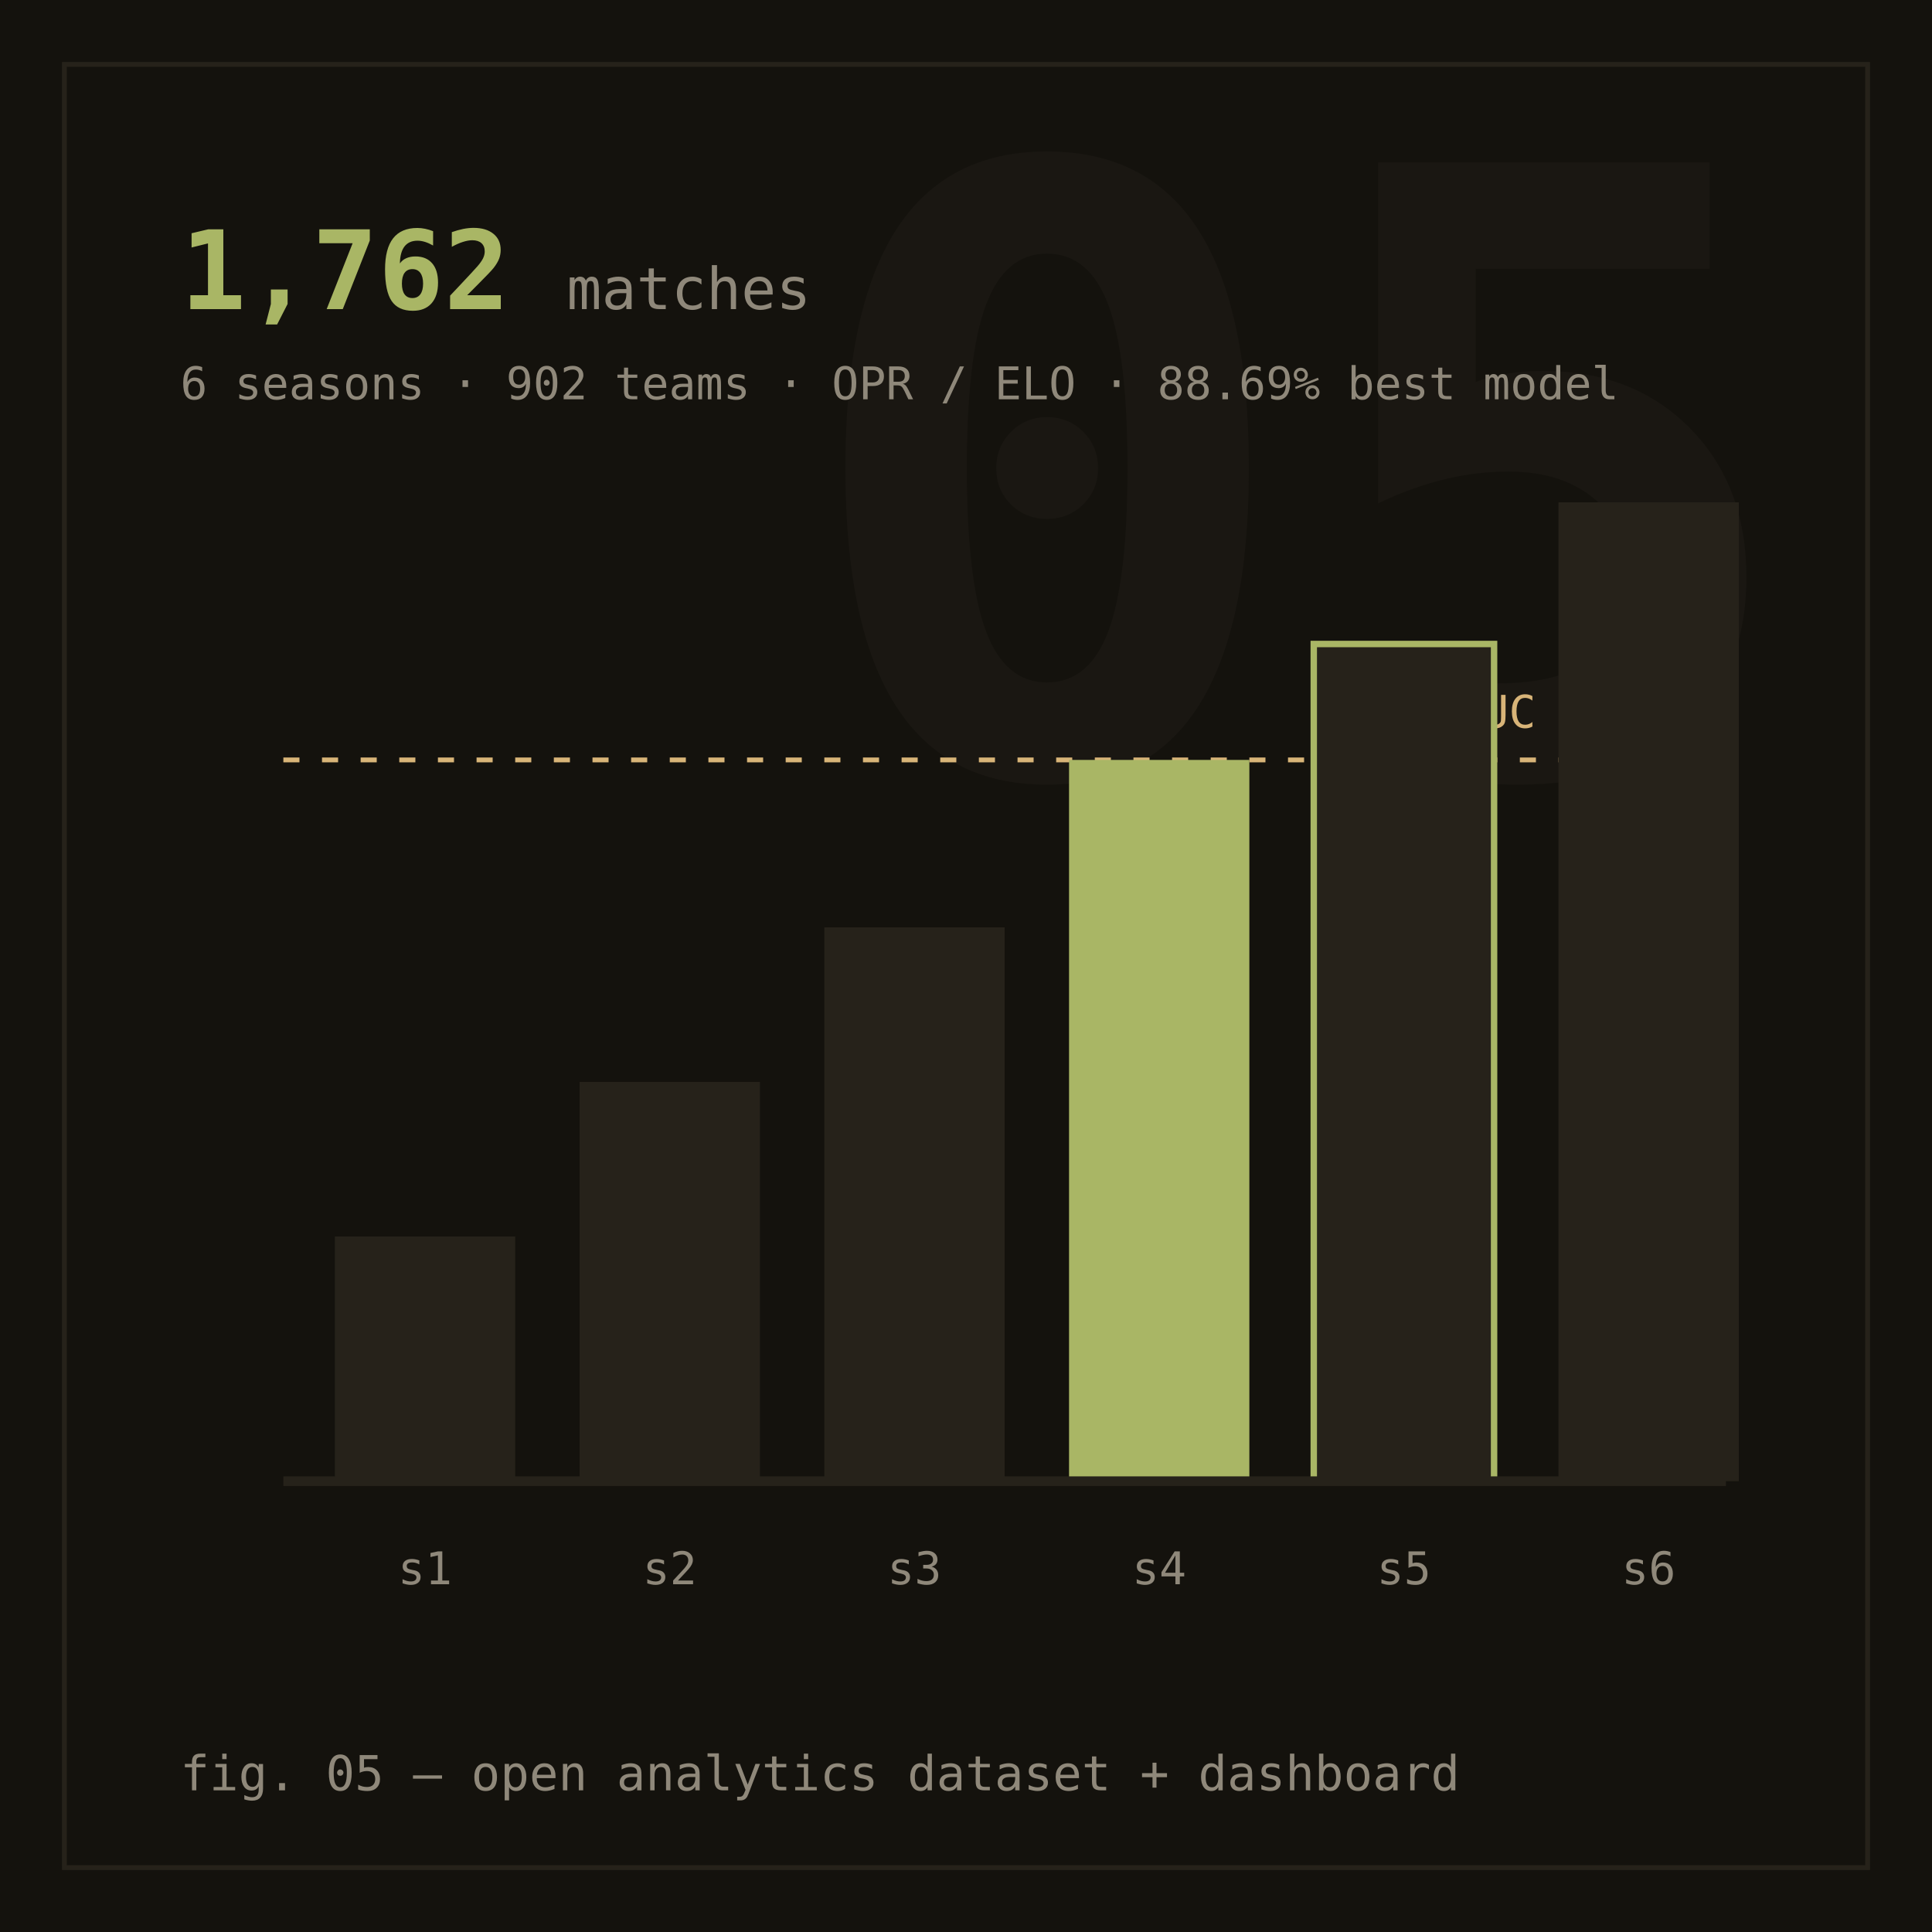
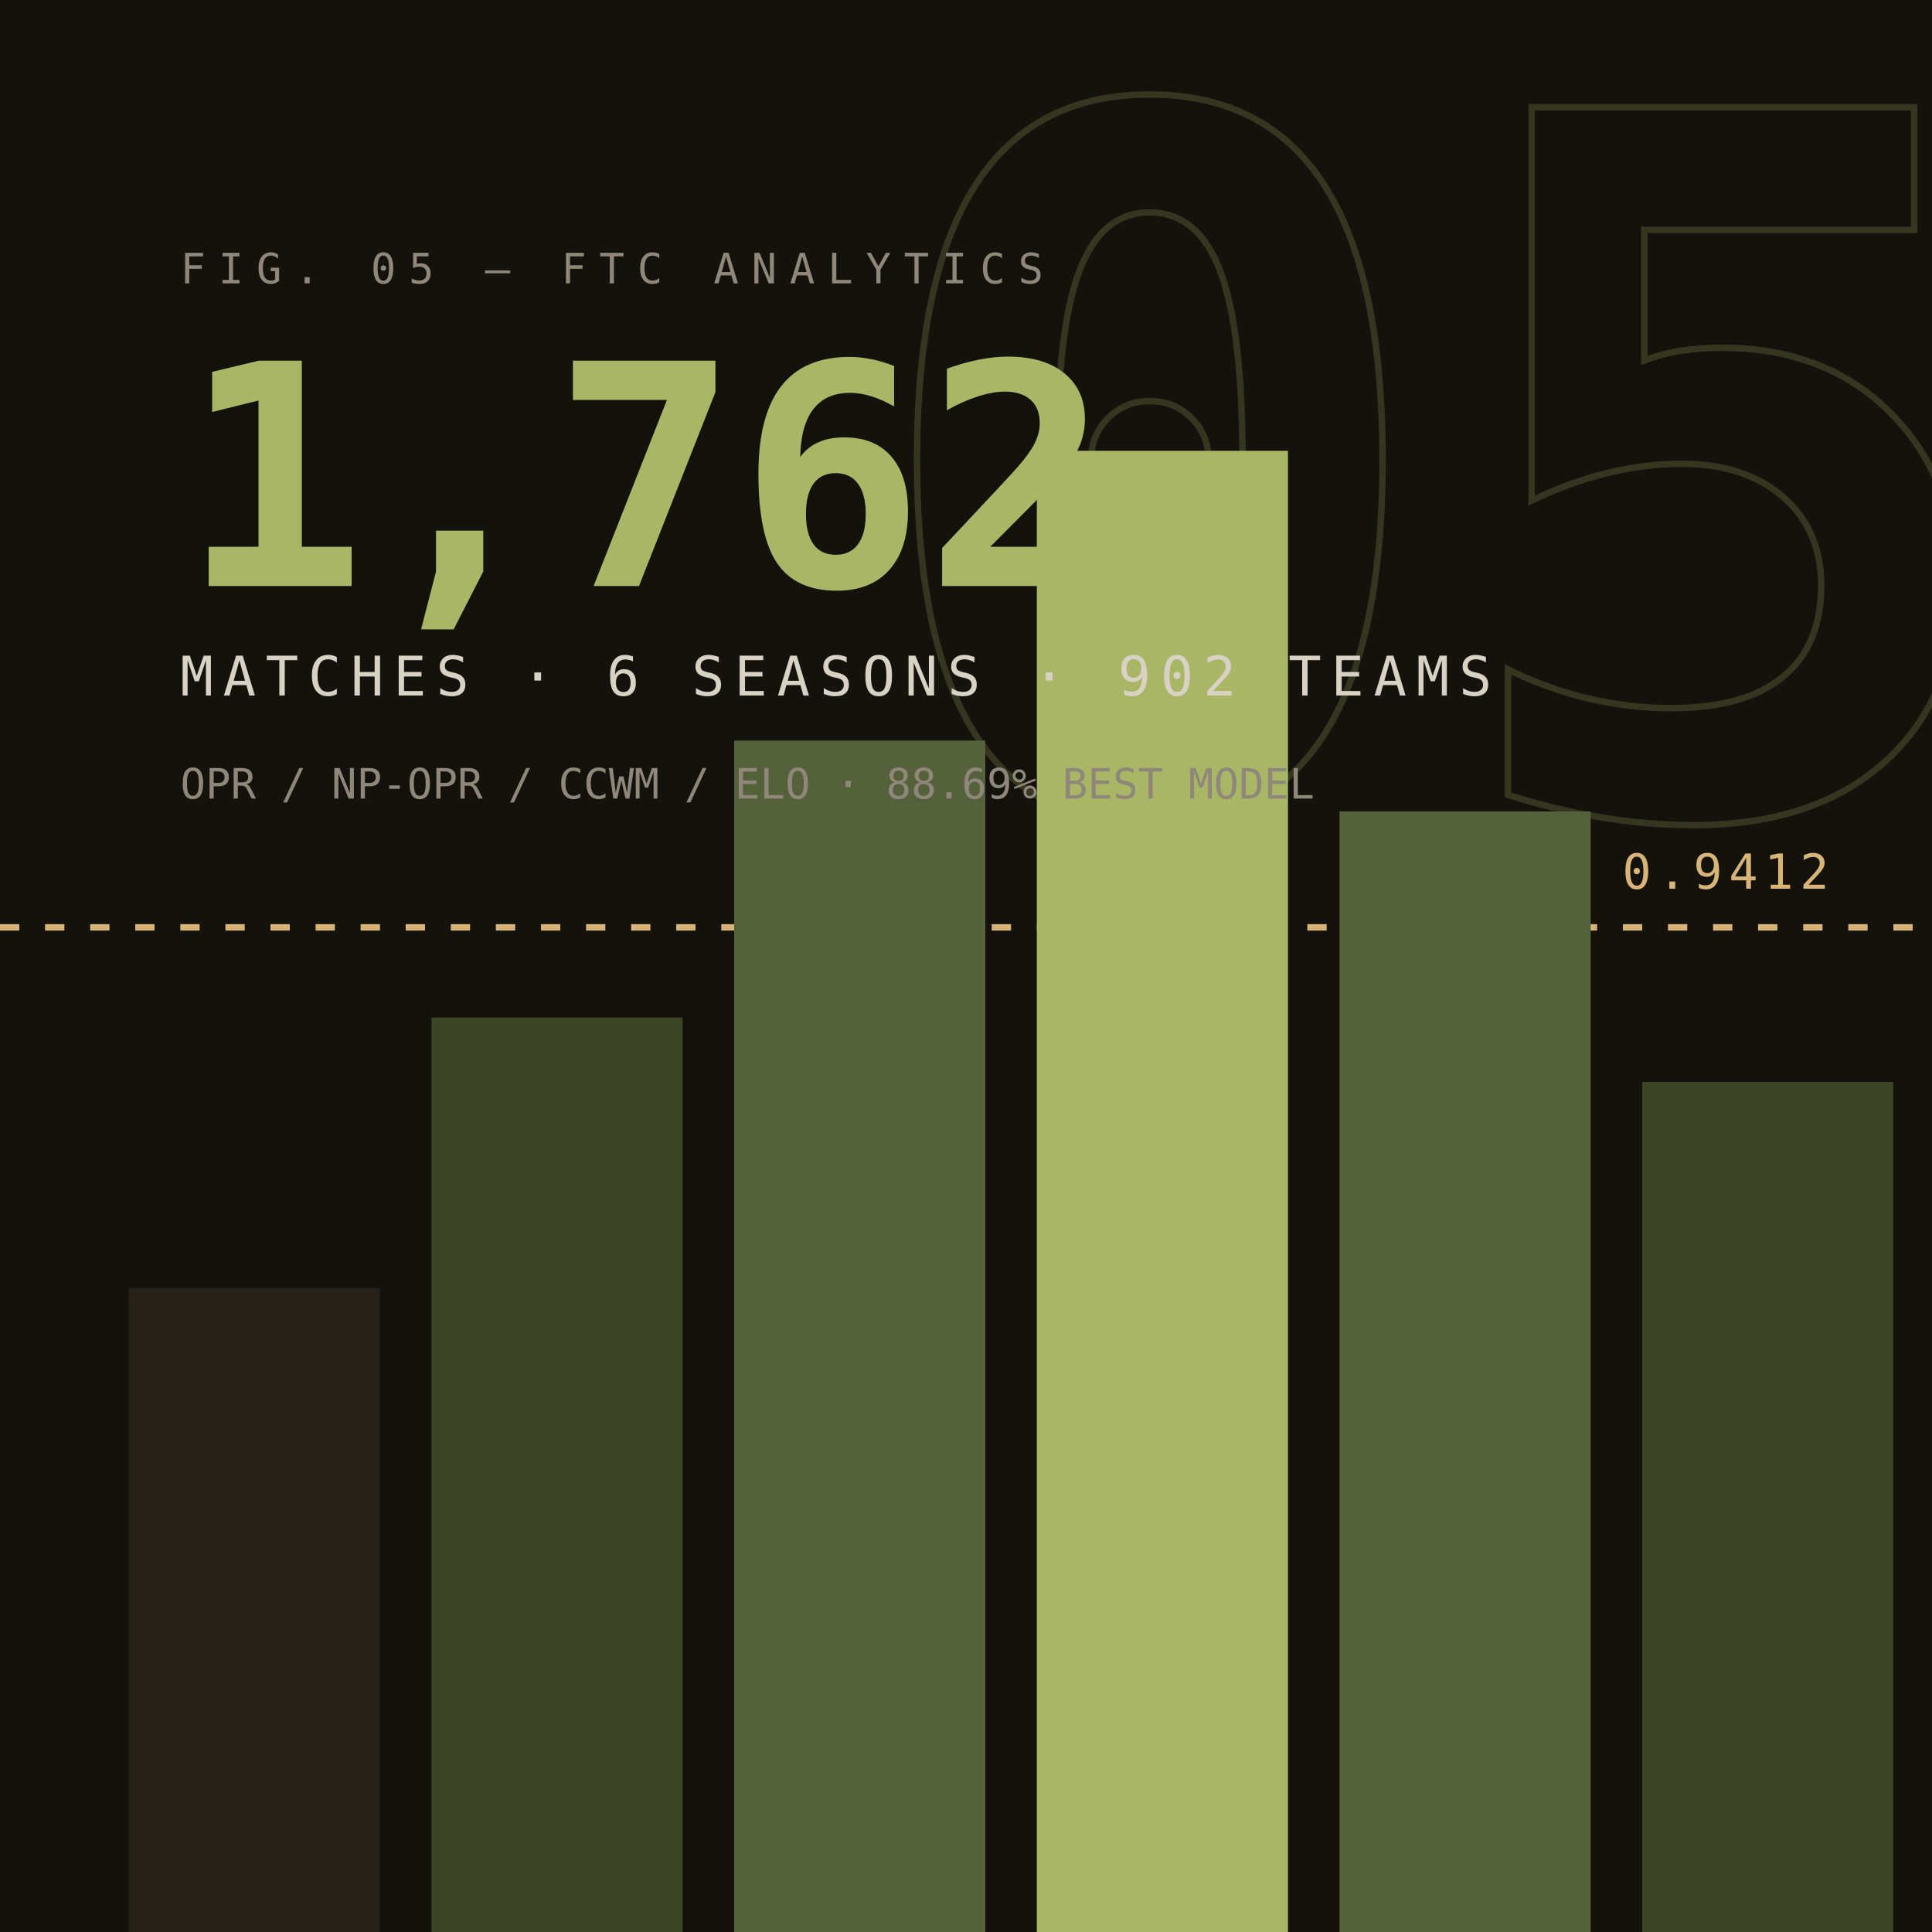
- <svg xmlns="http://www.w3.org/2000/svg" viewBox="0 0 600 600" role="img" aria-label="Season bars poster in sage">
+ <svg xmlns="http://www.w3.org/2000/svg" viewBox="0 0 600 600" role="img" aria-label="Sage poster: color-blocked season bars bleeding off the baseline">
  <rect width="600" height="600" fill="#14120D" />
-   <rect x="20" y="20" width="560" height="560" fill="none" stroke="#26221A" stroke-width="1.5" />
-   <text x="560" y="240" text-anchor="end" font-family="ui-monospace, monospace" font-size="260" font-weight="bold" fill="#1A1712">05</text>
-   <line x1="88" y1="236" x2="536" y2="236" stroke="#D8B478" stroke-width="1.5" stroke-dasharray="5 7" />
-   <text x="536" y="226" text-anchor="end" font-family="ui-monospace, monospace" font-size="14" fill="#D8B478">AUC 0.9412</text>
-   <rect x="104" y="384" width="56" height="76" fill="#26221A" />
-   <rect x="180" y="336" width="56" height="124" fill="#26221A" />
-   <rect x="256" y="288" width="56" height="172" fill="#26221A" />
-   <rect x="332" y="236" width="56" height="224" fill="#A9B665" />
-   <rect x="408" y="200" width="56" height="260" fill="#26221A" stroke="#A9B665" stroke-width="2" />
-   <rect x="484" y="156" width="56" height="304" fill="#26221A" />
-   <g font-family="ui-monospace, monospace" font-size="14" fill="#8F887A" text-anchor="middle">
-     <text x="132" y="492">s1</text>
-     <text x="208" y="492">s2</text>
-     <text x="284" y="492">s3</text>
-     <text x="360" y="492">s4</text>
-     <text x="436" y="492">s5</text>
-     <text x="512" y="492">s6</text>
-   </g>
-   <line x1="88" y1="460" x2="536" y2="460" stroke="#26221A" stroke-width="3" />
-   <text x="56" y="96" font-family="ui-monospace, monospace" font-size="34" font-weight="bold" fill="#A9B665">1,762</text>
-   <text x="176" y="96" font-family="ui-monospace, monospace" font-size="18" fill="#8F887A">matches</text>
-   <text x="56" y="124" font-family="ui-monospace, monospace" font-size="14" fill="#8F887A">6 seasons · 902 teams · OPR / ELO · 88.69% best model</text>
-   <text x="56" y="556" font-family="ui-monospace, monospace" font-size="15" fill="#8F887A">fig. 05 — open analytics dataset + dashboard</text>
+   <text x="628" y="252" text-anchor="end" font-family="ui-monospace, monospace" font-size="300" font-weight="bold" fill="none" stroke="#A9B665" stroke-opacity="0.22" stroke-width="2">05</text>
+   <line x1="0" y1="288" x2="600" y2="288" stroke="#D8B478" stroke-width="2" stroke-dasharray="6 8" />
+   <text x="568" y="276" text-anchor="end" font-family="ui-monospace, monospace" font-size="15" letter-spacing="2" fill="#D8B478">AUC 0.9412</text>
+   <rect x="40" y="400" width="78" height="200" fill="#26221A" />
+   <rect x="134" y="316" width="78" height="284" fill="#3C4426" />
+   <rect x="228" y="230" width="78" height="370" fill="#55613A" />
+   <rect x="322" y="140" width="78" height="460" fill="#A9B665" />
+   <rect x="416" y="252" width="78" height="348" fill="#55613A" />
+   <rect x="510" y="336" width="78" height="264" fill="#3C4426" />
+   <text x="56" y="88" font-family="ui-monospace, monospace" font-size="13" letter-spacing="4" fill="#8F887A">FIG. 05 — FTC ANALYTICS</text>
+   <text x="56" y="182" font-family="ui-monospace, monospace" font-size="96" font-weight="bold" fill="#A9B665">1,762</text>
+   <text x="56" y="216" font-family="ui-monospace, monospace" font-size="17" letter-spacing="3" fill="#D8D2C4">MATCHES · 6 SEASONS · 902 TEAMS</text>
+   <text x="56" y="248" font-family="ui-monospace, monospace" font-size="13" fill="#8F887A">OPR / NP-OPR / CCWM / ELO · 88.69% BEST MODEL</text>
</svg>
